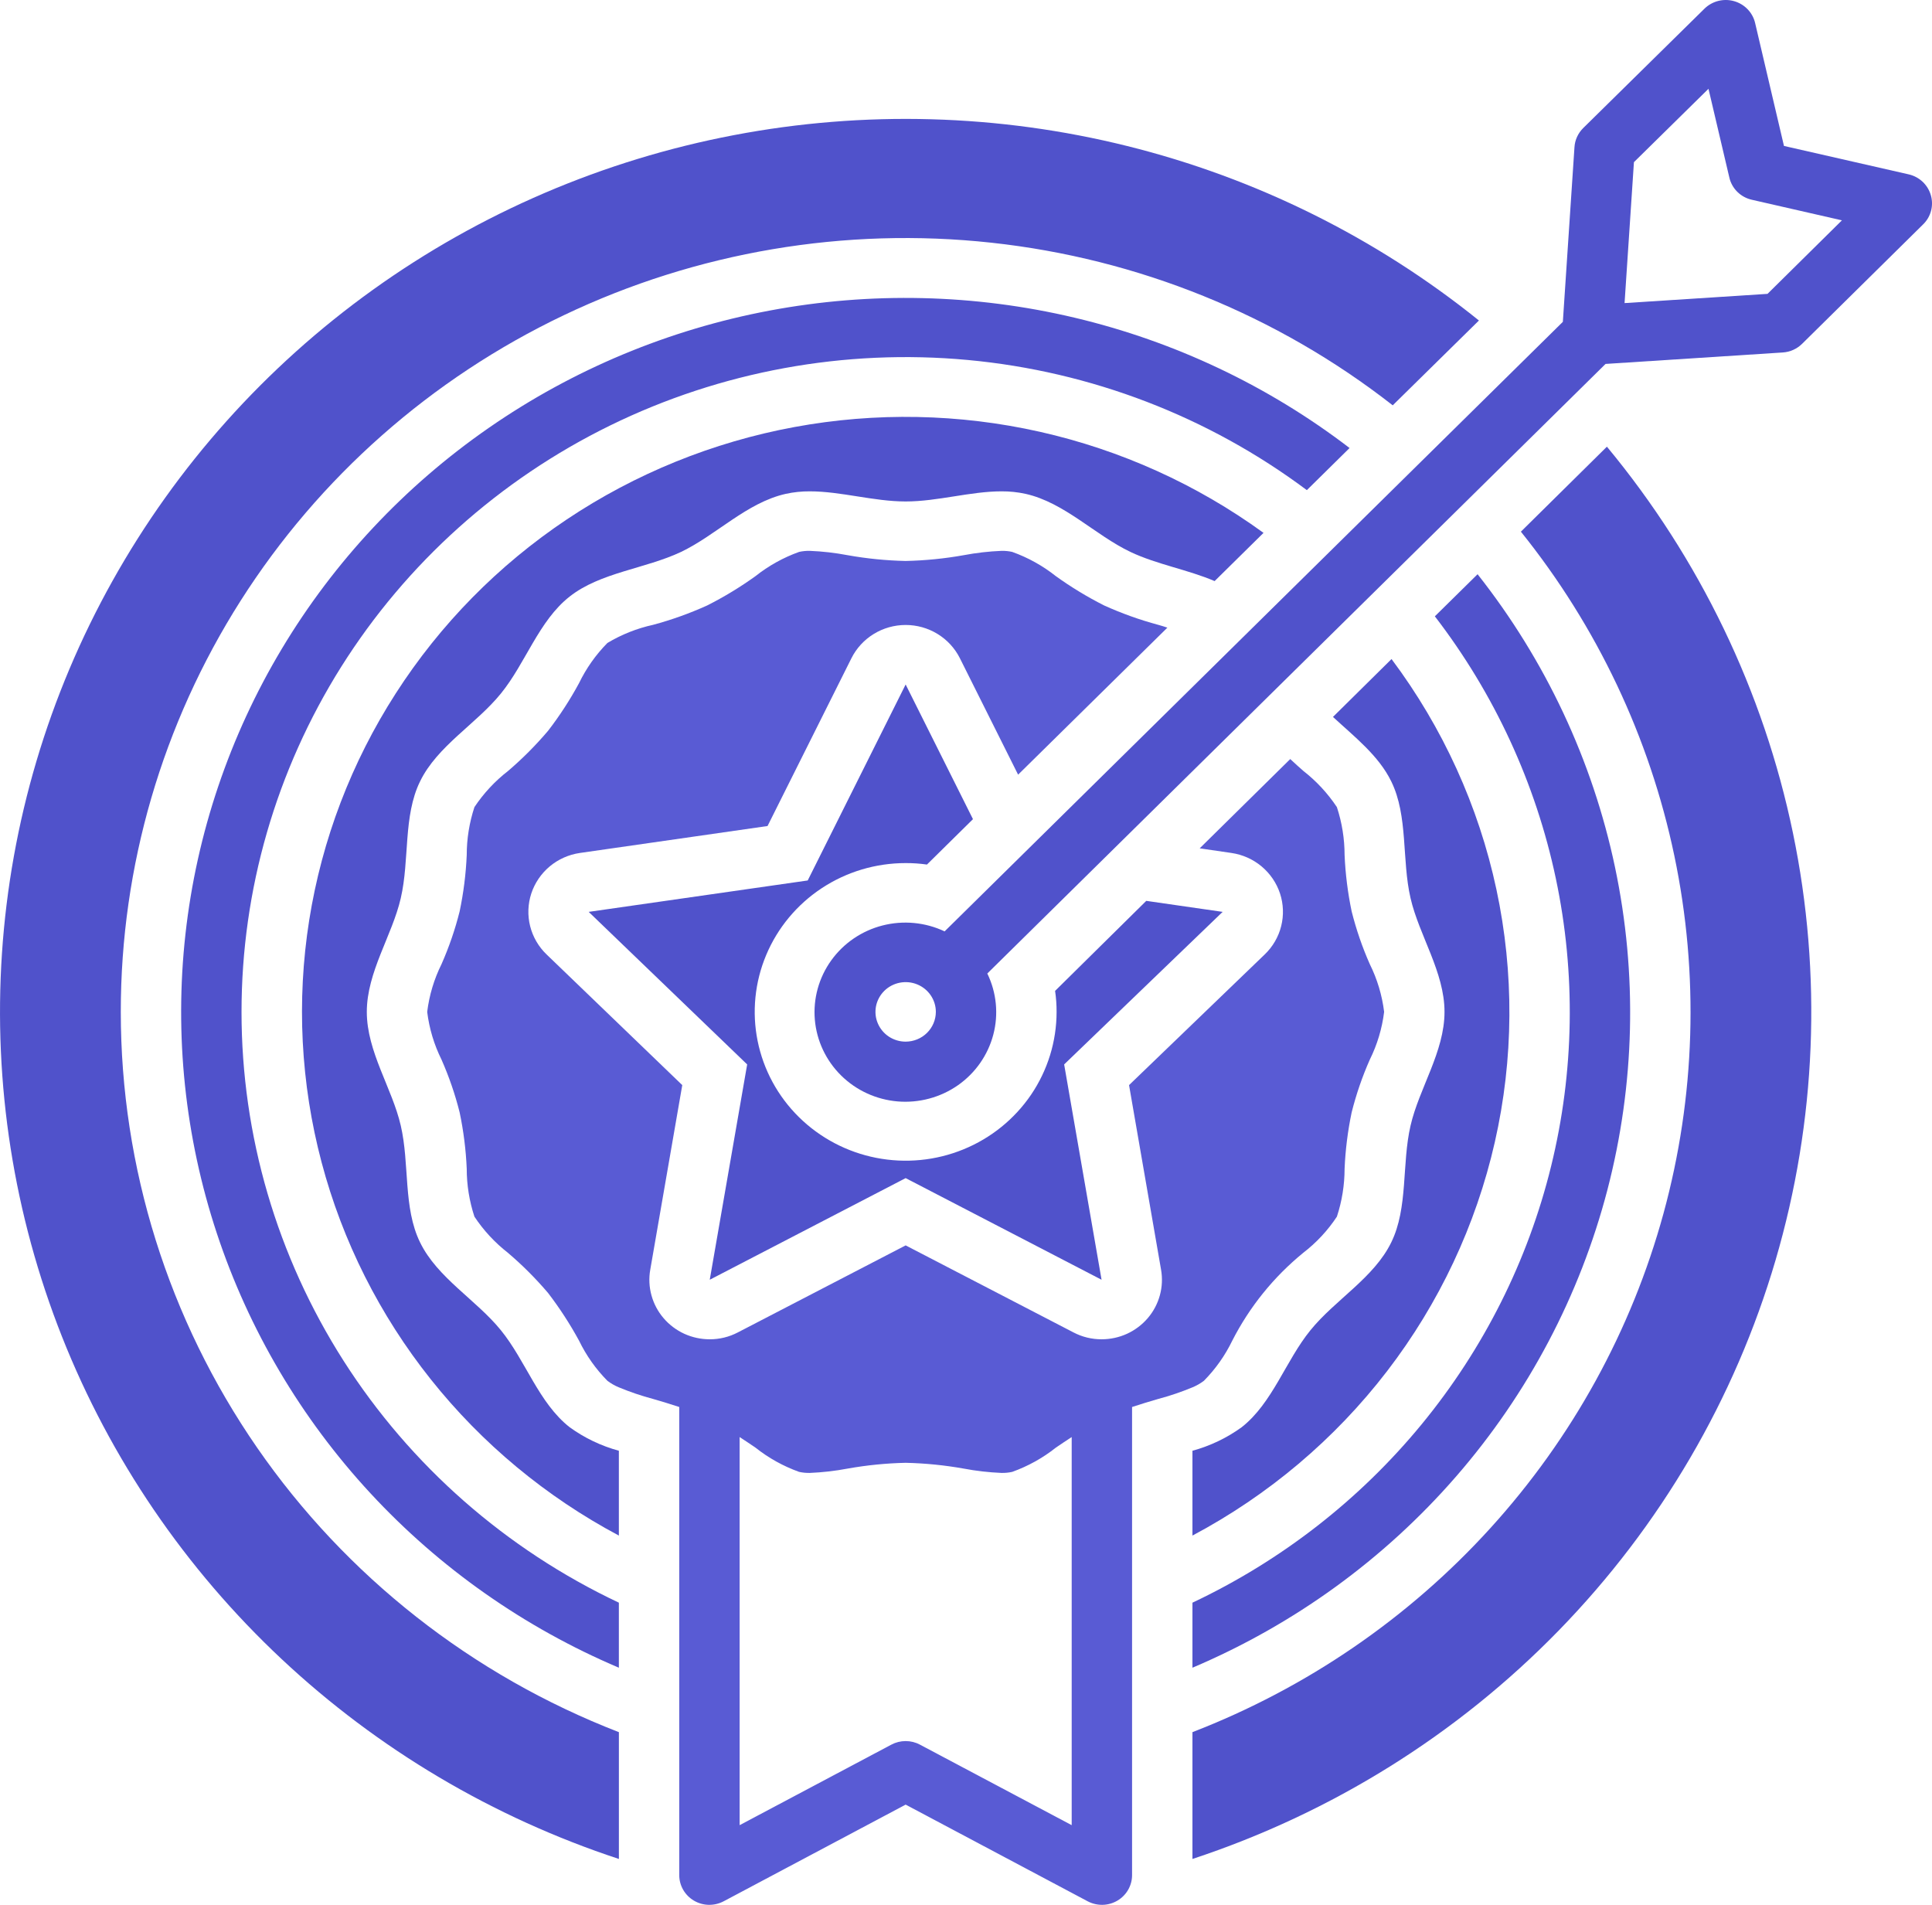
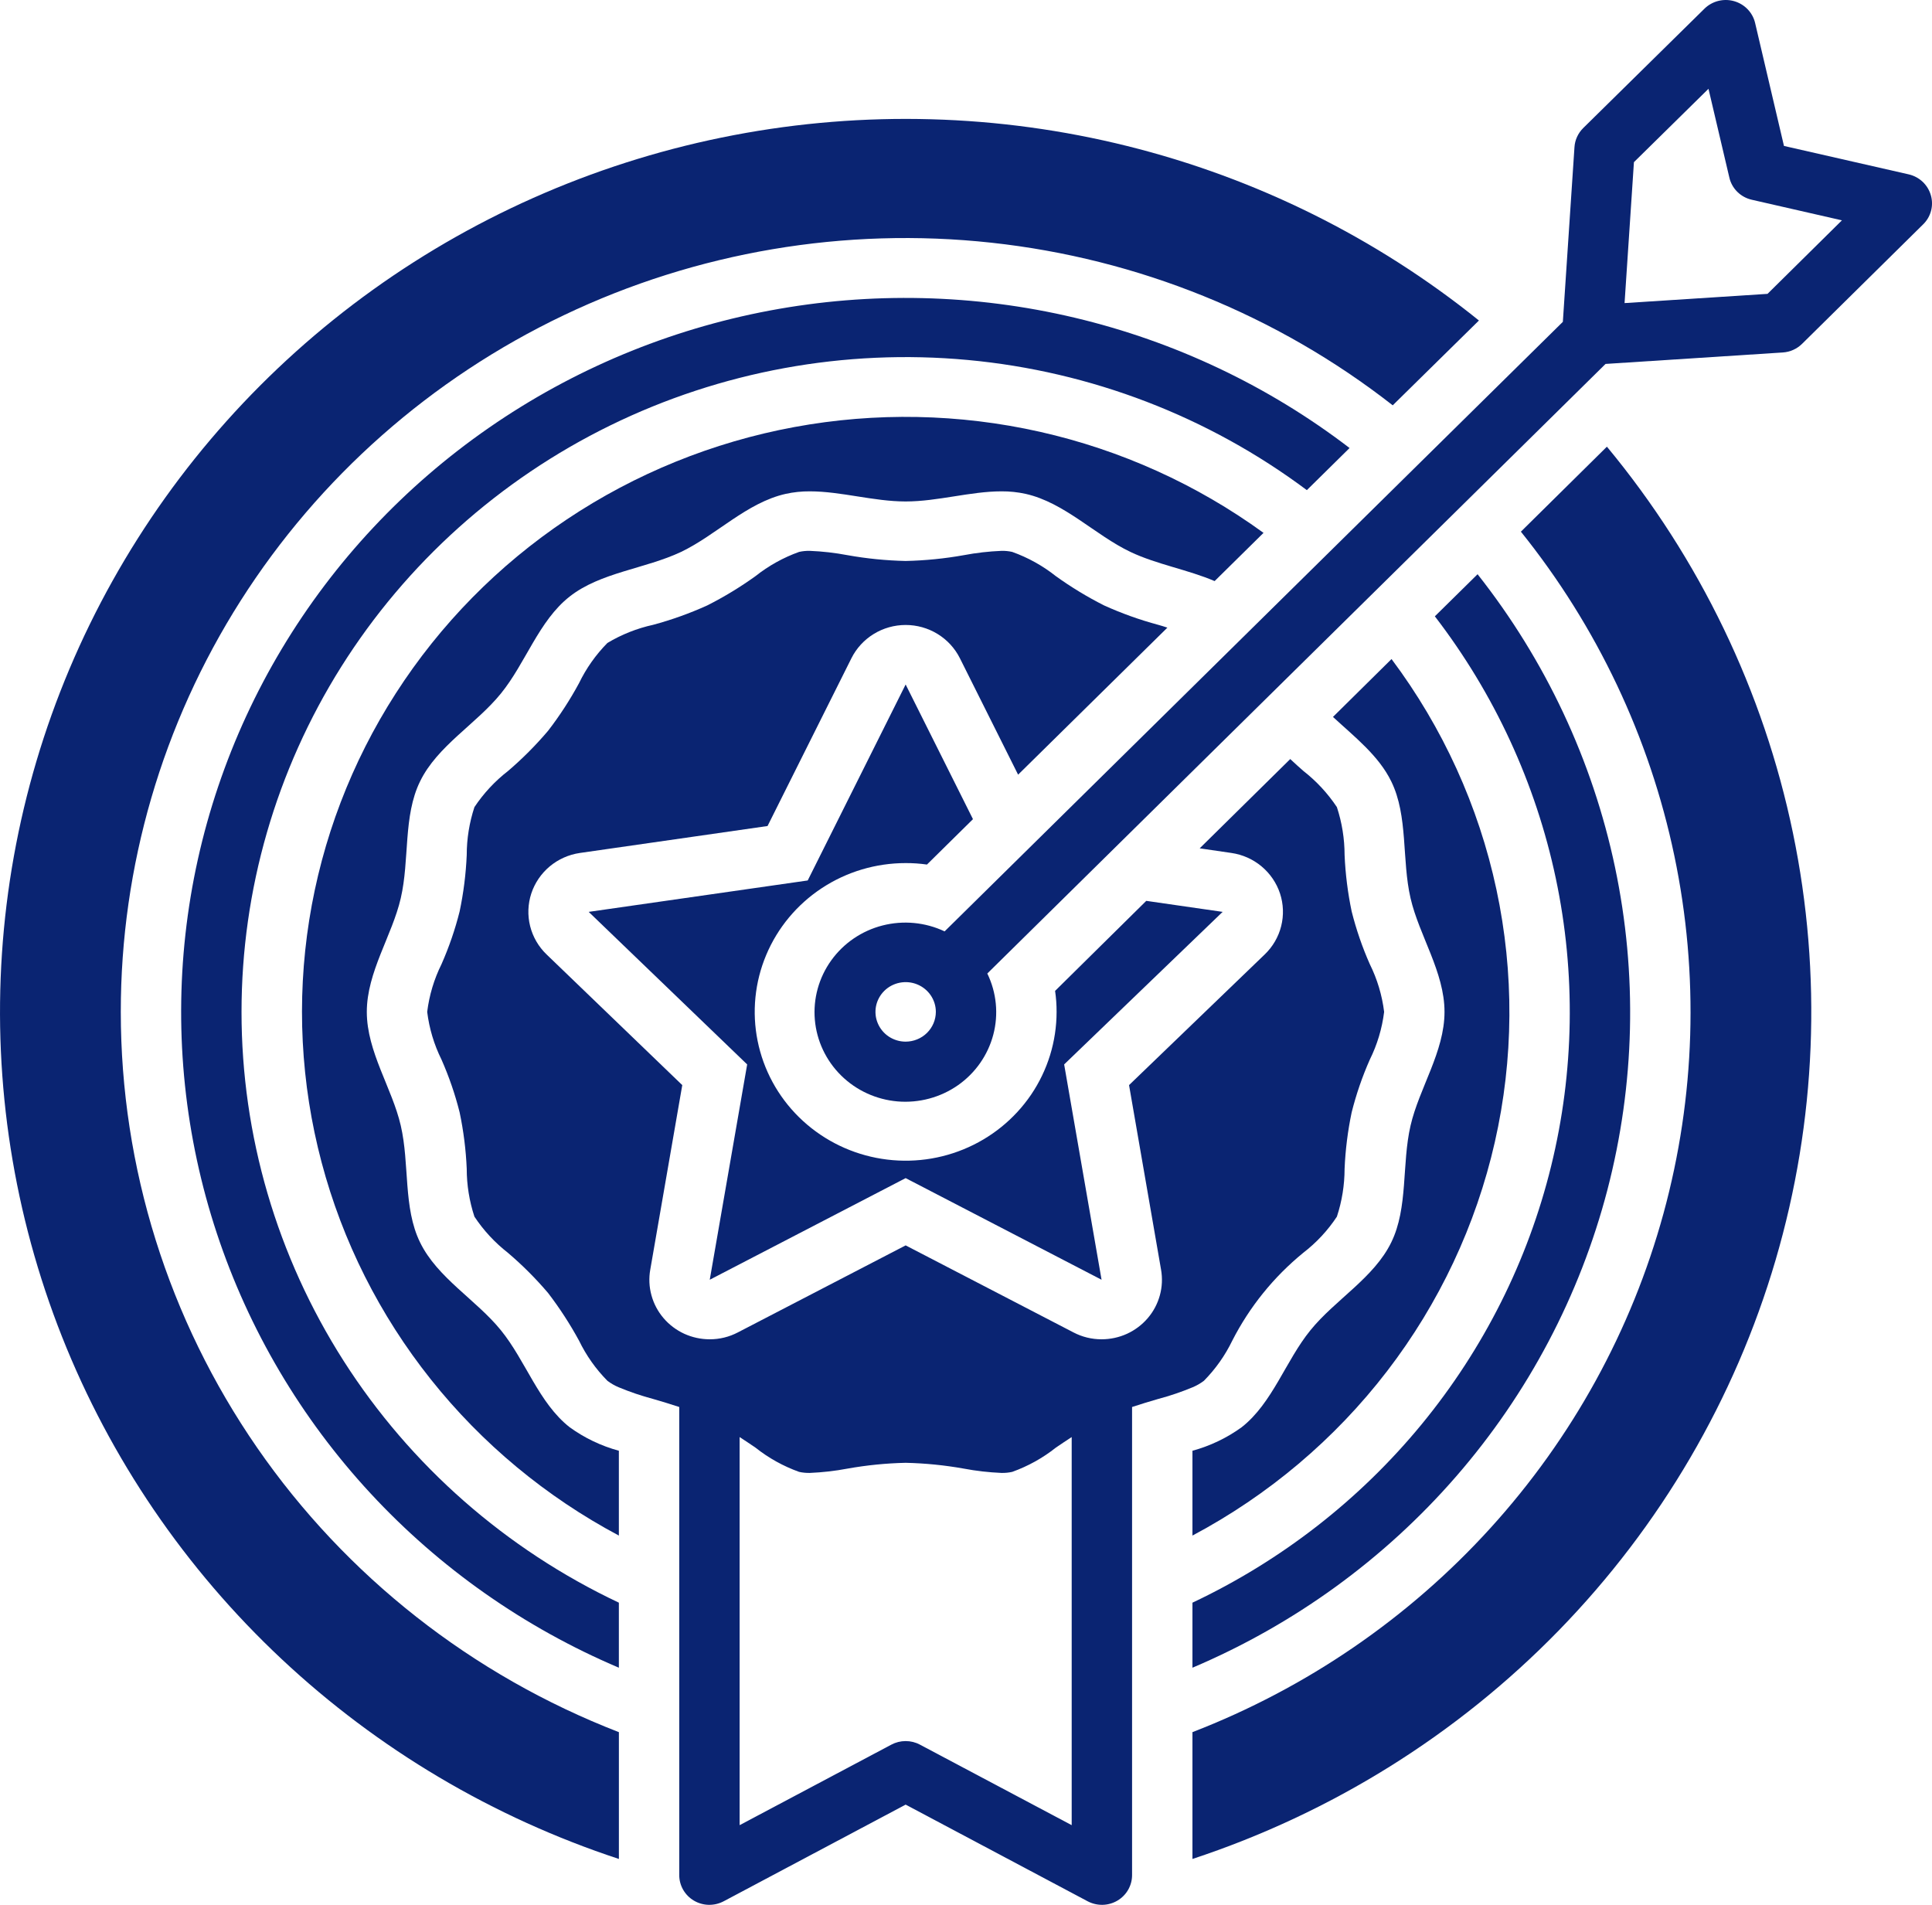
<svg xmlns="http://www.w3.org/2000/svg" width="71" height="70" viewBox="0 0 71 70" fill="none">
-   <path d="M70.957 7.173C70.903 6.985 70.799 6.815 70.656 6.68C70.512 6.545 70.335 6.451 70.141 6.407L65.56 5.363L64.5 0.846C64.456 0.656 64.36 0.481 64.224 0.34C64.088 0.198 63.915 0.096 63.725 0.042C63.535 -0.012 63.334 -0.014 63.142 0.035C62.951 0.084 62.776 0.183 62.636 0.321L58.182 4.706C57.993 4.894 57.878 5.142 57.861 5.407L57.434 11.827L34.714 34.227C34.003 33.891 33.195 33.815 32.432 34.01C31.67 34.205 31.002 34.66 30.547 35.294C30.092 35.928 29.878 36.7 29.945 37.474C30.012 38.248 30.354 38.974 30.911 39.523C31.468 40.073 32.204 40.41 32.989 40.476C33.774 40.541 34.558 40.331 35.201 39.883C35.844 39.434 36.305 38.775 36.503 38.023C36.701 37.272 36.623 36.475 36.283 35.775L57.589 14.769L59.003 13.374L65.515 12.953C65.783 12.936 66.035 12.823 66.225 12.636L70.674 8.245C70.815 8.108 70.915 7.936 70.965 7.747C71.015 7.559 71.012 7.36 70.957 7.173ZM33.282 38.279C33.063 38.279 32.849 38.215 32.666 38.095C32.484 37.975 32.342 37.804 32.258 37.604C32.173 37.404 32.152 37.184 32.194 36.972C32.237 36.76 32.343 36.565 32.498 36.412C32.653 36.259 32.851 36.155 33.066 36.113C33.281 36.071 33.504 36.092 33.707 36.175C33.91 36.258 34.083 36.398 34.205 36.578C34.327 36.758 34.392 36.969 34.392 37.185C34.391 37.475 34.274 37.753 34.066 37.958C33.858 38.163 33.576 38.278 33.282 38.279ZM64.955 10.799L59.702 11.138L60.046 5.959L62.786 3.263L63.552 6.522C63.597 6.723 63.7 6.906 63.847 7.051C63.994 7.196 64.18 7.297 64.384 7.342L67.69 8.097L64.955 10.799Z" fill="#5052CB" />
-   <path d="M8.876 37.185C8.876 32.706 10.144 28.316 12.537 24.508C14.931 20.701 18.355 17.628 22.424 15.635C26.492 13.643 31.045 12.809 35.568 13.229C40.091 13.649 44.406 15.306 48.026 18.012L49.596 16.464C46.611 14.179 43.167 12.546 39.492 11.675C35.818 10.804 31.997 10.715 28.285 11.413C24.573 12.111 21.054 13.58 17.962 15.724C14.871 17.867 12.278 20.635 10.356 23.843C8.434 27.051 7.227 30.626 6.815 34.33C6.404 38.034 6.797 41.782 7.969 45.324C9.141 48.866 11.065 52.122 13.612 54.874C16.16 57.627 19.272 59.812 22.743 61.286V58.896C18.59 56.935 15.085 53.856 12.631 50.015C10.177 46.173 8.875 41.725 8.876 37.185Z" fill="#5052CB" />
-   <path d="M18.406 48.883C17.502 47.768 16.071 46.958 15.438 45.657C14.811 44.382 15.056 42.775 14.728 41.364C14.412 39.991 13.48 38.651 13.48 37.185C13.48 35.72 14.412 34.38 14.728 33.007C15.056 31.596 14.811 29.989 15.438 28.714C16.071 27.413 17.502 26.604 18.406 25.488C19.316 24.372 19.798 22.814 20.935 21.922C22.067 21.031 23.709 20.905 25.029 20.282C26.321 19.664 27.442 18.471 28.873 18.149C29.164 18.085 29.462 18.054 29.76 18.056C30.903 18.056 32.107 18.428 33.282 18.428C34.458 18.428 35.662 18.056 36.805 18.056C37.103 18.054 37.401 18.085 37.692 18.149C39.123 18.471 40.244 19.664 41.542 20.282C42.507 20.741 43.65 20.932 44.637 21.354L46.434 19.582C43.984 17.802 41.188 16.538 38.221 15.869C35.255 15.201 32.18 15.141 29.189 15.694C26.197 16.247 23.354 17.402 20.834 19.085C18.315 20.768 16.174 22.945 14.545 25.48C12.915 28.014 11.832 30.852 11.363 33.816C10.894 36.781 11.049 39.809 11.818 42.712C12.587 45.616 13.954 48.332 15.834 50.692C17.713 53.052 20.065 55.005 22.743 56.43V53.313C22.092 53.136 21.479 52.843 20.935 52.449C19.798 51.557 19.316 49.999 18.406 48.883Z" fill="#5052CB" />
-   <path d="M4.439 37.185C4.437 31.841 5.964 26.604 8.843 22.076C11.723 17.548 15.838 13.911 20.719 11.584C25.599 9.257 31.045 8.333 36.434 8.919C41.822 9.504 46.934 11.575 51.182 14.895L54.35 11.778C50.571 8.733 46.16 6.544 41.428 5.367C36.697 4.19 31.76 4.053 26.969 4.966C22.178 5.879 17.649 7.82 13.703 10.65C9.757 13.481 6.49 17.132 4.135 21.346C1.779 25.559 0.392 30.232 0.072 35.033C-0.248 39.834 0.506 44.645 2.281 49.127C4.057 53.608 6.81 57.65 10.346 60.965C13.883 64.281 18.115 66.79 22.744 68.314V63.654C17.348 61.566 12.716 57.924 9.451 53.203C6.186 48.481 4.439 42.9 4.439 37.185ZM43.822 58.896V61.286C47.555 59.703 50.871 57.298 53.514 54.255C56.158 51.212 58.058 47.611 59.07 43.731C60.082 39.85 60.178 35.793 59.351 31.87C58.524 27.947 56.796 24.263 54.3 21.102L52.73 22.649C54.918 25.494 56.436 28.784 57.175 32.279C57.914 35.774 57.855 39.388 57.002 42.858C56.15 46.328 54.524 49.567 52.245 52.341C49.965 55.115 47.088 57.354 43.822 58.896Z" fill="#5052CB" />
-   <path d="M48.986 26.346C49.779 27.079 50.666 27.768 51.127 28.714C51.754 29.988 51.51 31.596 51.837 33.007C52.153 34.38 53.085 35.72 53.085 37.185C53.085 38.651 52.153 39.991 51.837 41.364C51.51 42.775 51.754 44.382 51.127 45.657C50.494 46.958 49.063 47.767 48.159 48.883C47.249 49.999 46.767 51.557 45.63 52.449C45.086 52.843 44.473 53.136 43.822 53.313V56.43C46.616 54.945 49.055 52.886 50.972 50.391C52.889 47.896 54.24 45.025 54.934 41.97C55.628 38.916 55.648 35.75 54.993 32.688C54.338 29.625 53.023 26.737 51.138 24.219L48.986 26.346Z" fill="#5052CB" />
-   <path d="M44.243 50.742C44.67 50.31 45.022 49.811 45.286 49.266C45.92 48.025 46.807 46.926 47.893 46.039C48.377 45.667 48.795 45.218 49.13 44.71C49.317 44.142 49.412 43.547 49.413 42.949C49.443 42.253 49.53 41.56 49.673 40.877C49.84 40.214 50.062 39.567 50.339 38.941C50.613 38.389 50.791 37.795 50.866 37.185C50.791 36.575 50.613 35.982 50.339 35.43C50.062 34.804 49.84 34.157 49.673 33.494C49.53 32.811 49.443 32.118 49.413 31.421C49.412 30.823 49.317 30.229 49.13 29.66C48.794 29.155 48.379 28.706 47.898 28.331C47.743 28.195 47.577 28.047 47.416 27.894L44.088 31.175L45.253 31.345C45.662 31.404 46.046 31.575 46.361 31.838C46.677 32.102 46.912 32.447 47.04 32.834C47.167 33.222 47.182 33.638 47.083 34.033C46.984 34.429 46.774 34.79 46.478 35.074L41.492 39.876L42.668 46.657C42.723 46.971 42.709 47.294 42.624 47.602C42.54 47.909 42.389 48.195 42.18 48.439C41.972 48.683 41.712 48.879 41.419 49.014C41.125 49.148 40.806 49.217 40.482 49.217C40.123 49.218 39.768 49.131 39.451 48.965L33.282 45.766L27.114 48.965C26.797 49.131 26.442 49.218 26.083 49.217C25.759 49.217 25.44 49.148 25.146 49.014C24.853 48.879 24.593 48.683 24.385 48.439C24.176 48.195 24.025 47.909 23.941 47.602C23.856 47.294 23.841 46.971 23.897 46.657L25.073 39.876L20.086 35.074C19.791 34.79 19.581 34.429 19.482 34.033C19.383 33.638 19.398 33.222 19.525 32.834C19.653 32.447 19.888 32.102 20.203 31.838C20.519 31.575 20.903 31.404 21.312 31.345L28.207 30.355L31.291 24.186C31.475 23.82 31.759 23.512 32.11 23.297C32.462 23.081 32.868 22.967 33.282 22.967C33.697 22.967 34.103 23.081 34.455 23.297C34.806 23.512 35.09 23.82 35.274 24.186L37.415 28.468L42.901 23.065C42.79 23.027 42.679 22.994 42.562 22.961C41.882 22.778 41.218 22.54 40.577 22.25C39.957 21.937 39.364 21.577 38.802 21.173C38.321 20.791 37.779 20.49 37.199 20.282C37.069 20.253 36.937 20.24 36.805 20.243C36.339 20.262 35.876 20.315 35.418 20.402C34.713 20.528 33.999 20.599 33.282 20.615C32.566 20.599 31.852 20.528 31.147 20.402C30.689 20.315 30.226 20.262 29.76 20.243C29.628 20.24 29.495 20.253 29.366 20.282C28.786 20.49 28.244 20.791 27.763 21.173C27.201 21.577 26.608 21.937 25.988 22.25C25.347 22.54 24.683 22.778 24.003 22.961C23.409 23.091 22.841 23.317 22.322 23.628C21.895 24.061 21.543 24.56 21.279 25.105C20.948 25.717 20.568 26.303 20.142 26.855C19.693 27.385 19.201 27.879 18.672 28.331C18.189 28.705 17.771 29.154 17.435 29.66C17.248 30.229 17.152 30.823 17.152 31.421C17.122 32.118 17.035 32.811 16.891 33.494C16.725 34.157 16.502 34.804 16.226 35.43C15.952 35.982 15.774 36.575 15.699 37.185C15.774 37.795 15.952 38.389 16.226 38.941C16.502 39.567 16.725 40.214 16.891 40.877C17.035 41.56 17.122 42.253 17.152 42.949C17.152 43.547 17.248 44.142 17.435 44.71C17.77 45.216 18.186 45.664 18.666 46.039C19.198 46.492 19.691 46.985 20.142 47.516C20.566 48.069 20.946 48.655 21.279 49.266C21.543 49.811 21.895 50.31 22.322 50.742C22.451 50.84 22.593 50.921 22.743 50.983C23.153 51.153 23.573 51.296 24.003 51.41C24.308 51.497 24.629 51.596 24.962 51.705V68.904C24.961 69.094 25.011 69.28 25.105 69.445C25.2 69.611 25.337 69.749 25.502 69.846C25.667 69.943 25.855 69.996 26.047 70C26.24 70.003 26.43 69.957 26.599 69.867L33.282 66.317L39.966 69.867C40.135 69.957 40.325 70.003 40.518 70C40.71 69.996 40.898 69.943 41.063 69.846C41.228 69.749 41.365 69.611 41.46 69.445C41.554 69.28 41.604 69.094 41.603 68.904V51.705C41.936 51.596 42.257 51.497 42.562 51.41C42.992 51.296 43.412 51.153 43.822 50.983C43.972 50.921 44.114 50.84 44.243 50.742ZM39.384 67.072L33.809 64.114C33.648 64.027 33.466 63.982 33.282 63.982C33.099 63.982 32.917 64.027 32.755 64.114L27.181 67.072V52.81C27.381 52.941 27.58 53.072 27.763 53.198C28.244 53.58 28.786 53.881 29.366 54.089C29.496 54.118 29.628 54.131 29.76 54.128C30.226 54.108 30.689 54.056 31.147 53.969C31.852 53.843 32.566 53.772 33.282 53.756C33.999 53.772 34.713 53.843 35.418 53.969C35.876 54.056 36.339 54.108 36.805 54.128C36.937 54.131 37.069 54.118 37.199 54.089C37.779 53.881 38.321 53.58 38.802 53.198C38.985 53.072 39.184 52.941 39.384 52.81V67.072Z" fill="#595BD4" />
-   <path d="M55.892 19.538C58.691 23.02 60.623 27.101 61.532 31.452C62.443 35.803 62.305 40.305 61.132 44.594C59.958 48.884 57.781 52.843 54.774 56.153C51.768 59.463 48.017 62.032 43.822 63.654V68.314C48.934 66.629 53.555 63.747 57.288 59.913C61.02 56.08 63.754 51.41 65.252 46.305C66.75 41.2 66.969 35.813 65.889 30.607C64.809 25.401 62.463 20.53 59.053 16.415L55.892 19.538ZM33.282 31.717C33.544 31.716 33.806 31.734 34.065 31.771L35.756 30.103L33.282 25.154L29.683 32.356L21.634 33.51L27.458 39.116L26.083 47.029L33.282 43.294L40.482 47.029L39.107 39.116L44.931 33.51L42.13 33.106H42.124L38.774 36.414C38.812 36.67 38.83 36.927 38.829 37.185C38.829 38.267 38.504 39.324 37.895 40.224C37.285 41.123 36.419 41.824 35.405 42.238C34.392 42.652 33.276 42.76 32.2 42.549C31.124 42.338 30.136 41.817 29.36 41.052C28.584 40.288 28.056 39.313 27.842 38.252C27.628 37.191 27.738 36.092 28.158 35.093C28.578 34.093 29.289 33.239 30.201 32.638C31.113 32.037 32.185 31.717 33.282 31.717Z" fill="#5052CB" />
+   <path d="M70.957 7.173C70.903 6.985 70.799 6.815 70.656 6.68C70.512 6.545 70.335 6.451 70.141 6.407L65.56 5.363L64.5 0.846C64.456 0.656 64.36 0.481 64.224 0.34C64.088 0.198 63.915 0.096 63.725 0.042C63.535 -0.012 63.334 -0.014 63.142 0.035C62.951 0.084 62.776 0.183 62.636 0.321L58.182 4.706C57.993 4.894 57.878 5.142 57.861 5.407L57.434 11.827L34.714 34.227C34.003 33.891 33.195 33.815 32.432 34.01C31.67 34.205 31.002 34.66 30.547 35.294C30.092 35.928 29.878 36.7 29.945 37.474C30.012 38.248 30.354 38.974 30.911 39.523C31.468 40.073 32.204 40.41 32.989 40.476C33.774 40.541 34.558 40.331 35.201 39.883C35.844 39.434 36.305 38.775 36.503 38.023C36.701 37.272 36.623 36.475 36.283 35.775L57.589 14.769L59.003 13.374L65.515 12.953C65.783 12.936 66.035 12.823 66.225 12.636L70.674 8.245C70.815 8.108 70.915 7.936 70.965 7.747C71.015 7.559 71.012 7.36 70.957 7.173ZM33.282 38.279C33.063 38.279 32.849 38.215 32.666 38.095C32.484 37.975 32.342 37.804 32.258 37.604C32.173 37.404 32.152 37.184 32.194 36.972C32.237 36.76 32.343 36.565 32.498 36.412C32.653 36.259 32.851 36.155 33.066 36.113C33.281 36.071 33.504 36.092 33.707 36.175C33.91 36.258 34.083 36.398 34.205 36.578C34.327 36.758 34.392 36.969 34.392 37.185C34.391 37.475 34.274 37.753 34.066 37.958C33.858 38.163 33.576 38.278 33.282 38.279ZM64.955 10.799L59.702 11.138L60.046 5.959L62.786 3.263L63.552 6.522C63.597 6.723 63.7 6.906 63.847 7.051C63.994 7.196 64.18 7.297 64.384 7.342L67.69 8.097L64.955 10.799Z" fill="#0A2472" />
+   <path d="M8.876 37.185C8.876 32.706 10.144 28.316 12.537 24.508C14.931 20.701 18.355 17.628 22.424 15.635C26.492 13.643 31.045 12.809 35.568 13.229C40.091 13.649 44.406 15.306 48.026 18.012L49.596 16.464C46.611 14.179 43.167 12.546 39.492 11.675C35.818 10.804 31.997 10.715 28.285 11.413C24.573 12.111 21.054 13.58 17.962 15.724C14.871 17.867 12.278 20.635 10.356 23.843C8.434 27.051 7.227 30.626 6.815 34.33C6.404 38.034 6.797 41.782 7.969 45.324C9.141 48.866 11.065 52.122 13.612 54.874C16.16 57.627 19.272 59.812 22.743 61.286V58.896C18.59 56.935 15.085 53.856 12.631 50.015C10.177 46.173 8.875 41.725 8.876 37.185Z" fill="#0A2472" />
+   <path d="M18.406 48.883C17.502 47.768 16.071 46.958 15.438 45.657C14.811 44.382 15.056 42.775 14.728 41.364C14.412 39.991 13.48 38.651 13.48 37.185C13.48 35.72 14.412 34.38 14.728 33.007C15.056 31.596 14.811 29.989 15.438 28.714C16.071 27.413 17.502 26.604 18.406 25.488C19.316 24.372 19.798 22.814 20.935 21.922C22.067 21.031 23.709 20.905 25.029 20.282C26.321 19.664 27.442 18.471 28.873 18.149C29.164 18.085 29.462 18.054 29.76 18.056C30.903 18.056 32.107 18.428 33.282 18.428C34.458 18.428 35.662 18.056 36.805 18.056C37.103 18.054 37.401 18.085 37.692 18.149C39.123 18.471 40.244 19.664 41.542 20.282C42.507 20.741 43.65 20.932 44.637 21.354L46.434 19.582C43.984 17.802 41.188 16.538 38.221 15.869C35.255 15.201 32.18 15.141 29.189 15.694C26.197 16.247 23.354 17.402 20.834 19.085C18.315 20.768 16.174 22.945 14.545 25.48C12.915 28.014 11.832 30.852 11.363 33.816C10.894 36.781 11.049 39.809 11.818 42.712C12.587 45.616 13.954 48.332 15.834 50.692C17.713 53.052 20.065 55.005 22.743 56.43V53.313C22.092 53.136 21.479 52.843 20.935 52.449C19.798 51.557 19.316 49.999 18.406 48.883Z" fill="#0A2472" />
+   <path d="M4.439 37.185C4.437 31.841 5.964 26.604 8.843 22.076C11.723 17.548 15.838 13.911 20.719 11.584C25.599 9.257 31.045 8.333 36.434 8.919C41.822 9.504 46.934 11.575 51.182 14.895L54.35 11.778C50.571 8.733 46.16 6.544 41.428 5.367C36.697 4.19 31.76 4.053 26.969 4.966C22.178 5.879 17.649 7.82 13.703 10.65C9.757 13.481 6.49 17.132 4.135 21.346C1.779 25.559 0.392 30.232 0.072 35.033C-0.248 39.834 0.506 44.645 2.281 49.127C4.057 53.608 6.81 57.65 10.346 60.965C13.883 64.281 18.115 66.79 22.744 68.314V63.654C17.348 61.566 12.716 57.924 9.451 53.203C6.186 48.481 4.439 42.9 4.439 37.185ZM43.822 58.896V61.286C47.555 59.703 50.871 57.298 53.514 54.255C56.158 51.212 58.058 47.611 59.07 43.731C60.082 39.85 60.178 35.793 59.351 31.87C58.524 27.947 56.796 24.263 54.3 21.102L52.73 22.649C54.918 25.494 56.436 28.784 57.175 32.279C57.914 35.774 57.855 39.388 57.002 42.858C56.15 46.328 54.524 49.567 52.245 52.341C49.965 55.115 47.088 57.354 43.822 58.896Z" fill="#0A2472" />
+   <path d="M48.986 26.346C49.779 27.079 50.666 27.768 51.127 28.714C51.754 29.988 51.51 31.596 51.837 33.007C52.153 34.38 53.085 35.72 53.085 37.185C53.085 38.651 52.153 39.991 51.837 41.364C51.51 42.775 51.754 44.382 51.127 45.657C50.494 46.958 49.063 47.767 48.159 48.883C47.249 49.999 46.767 51.557 45.63 52.449C45.086 52.843 44.473 53.136 43.822 53.313V56.43C46.616 54.945 49.055 52.886 50.972 50.391C52.889 47.896 54.24 45.025 54.934 41.97C55.628 38.916 55.648 35.75 54.993 32.688C54.338 29.625 53.023 26.737 51.138 24.219L48.986 26.346Z" fill="#0A2472" />
+   <path d="M44.243 50.742C44.67 50.31 45.022 49.811 45.286 49.266C45.92 48.025 46.807 46.926 47.893 46.039C48.377 45.667 48.795 45.218 49.13 44.71C49.317 44.142 49.412 43.547 49.413 42.949C49.443 42.253 49.53 41.56 49.673 40.877C49.84 40.214 50.062 39.567 50.339 38.941C50.613 38.389 50.791 37.795 50.866 37.185C50.791 36.575 50.613 35.982 50.339 35.43C50.062 34.804 49.84 34.157 49.673 33.494C49.53 32.811 49.443 32.118 49.413 31.421C49.412 30.823 49.317 30.229 49.13 29.66C48.794 29.155 48.379 28.706 47.898 28.331C47.743 28.195 47.577 28.047 47.416 27.894L44.088 31.175L45.253 31.345C45.662 31.404 46.046 31.575 46.361 31.838C46.677 32.102 46.912 32.447 47.04 32.834C47.167 33.222 47.182 33.638 47.083 34.033C46.984 34.429 46.774 34.79 46.478 35.074L41.492 39.876L42.668 46.657C42.723 46.971 42.709 47.294 42.624 47.602C42.54 47.909 42.389 48.195 42.18 48.439C41.972 48.683 41.712 48.879 41.419 49.014C41.125 49.148 40.806 49.217 40.482 49.217C40.123 49.218 39.768 49.131 39.451 48.965L33.282 45.766L27.114 48.965C26.797 49.131 26.442 49.218 26.083 49.217C25.759 49.217 25.44 49.148 25.146 49.014C24.853 48.879 24.593 48.683 24.385 48.439C24.176 48.195 24.025 47.909 23.941 47.602C23.856 47.294 23.841 46.971 23.897 46.657L25.073 39.876L20.086 35.074C19.791 34.79 19.581 34.429 19.482 34.033C19.383 33.638 19.398 33.222 19.525 32.834C19.653 32.447 19.888 32.102 20.203 31.838C20.519 31.575 20.903 31.404 21.312 31.345L28.207 30.355L31.291 24.186C31.475 23.82 31.759 23.512 32.11 23.297C32.462 23.081 32.868 22.967 33.282 22.967C33.697 22.967 34.103 23.081 34.455 23.297C34.806 23.512 35.09 23.82 35.274 24.186L37.415 28.468L42.901 23.065C42.79 23.027 42.679 22.994 42.562 22.961C41.882 22.778 41.218 22.54 40.577 22.25C39.957 21.937 39.364 21.577 38.802 21.173C38.321 20.791 37.779 20.49 37.199 20.282C37.069 20.253 36.937 20.24 36.805 20.243C36.339 20.262 35.876 20.315 35.418 20.402C34.713 20.528 33.999 20.599 33.282 20.615C32.566 20.599 31.852 20.528 31.147 20.402C30.689 20.315 30.226 20.262 29.76 20.243C29.628 20.24 29.495 20.253 29.366 20.282C28.786 20.49 28.244 20.791 27.763 21.173C27.201 21.577 26.608 21.937 25.988 22.25C25.347 22.54 24.683 22.778 24.003 22.961C23.409 23.091 22.841 23.317 22.322 23.628C21.895 24.061 21.543 24.56 21.279 25.105C20.948 25.717 20.568 26.303 20.142 26.855C19.693 27.385 19.201 27.879 18.672 28.331C18.189 28.705 17.771 29.154 17.435 29.66C17.248 30.229 17.152 30.823 17.152 31.421C17.122 32.118 17.035 32.811 16.891 33.494C16.725 34.157 16.502 34.804 16.226 35.43C15.952 35.982 15.774 36.575 15.699 37.185C15.774 37.795 15.952 38.389 16.226 38.941C16.502 39.567 16.725 40.214 16.891 40.877C17.035 41.56 17.122 42.253 17.152 42.949C17.152 43.547 17.248 44.142 17.435 44.71C17.77 45.216 18.186 45.664 18.666 46.039C19.198 46.492 19.691 46.985 20.142 47.516C20.566 48.069 20.946 48.655 21.279 49.266C21.543 49.811 21.895 50.31 22.322 50.742C22.451 50.84 22.593 50.921 22.743 50.983C23.153 51.153 23.573 51.296 24.003 51.41C24.308 51.497 24.629 51.596 24.962 51.705V68.904C24.961 69.094 25.011 69.28 25.105 69.445C25.2 69.611 25.337 69.749 25.502 69.846C25.667 69.943 25.855 69.996 26.047 70C26.24 70.003 26.43 69.957 26.599 69.867L33.282 66.317L39.966 69.867C40.135 69.957 40.325 70.003 40.518 70C40.71 69.996 40.898 69.943 41.063 69.846C41.228 69.749 41.365 69.611 41.46 69.445C41.554 69.28 41.604 69.094 41.603 68.904V51.705C41.936 51.596 42.257 51.497 42.562 51.41C42.992 51.296 43.412 51.153 43.822 50.983C43.972 50.921 44.114 50.84 44.243 50.742ZM39.384 67.072L33.809 64.114C33.648 64.027 33.466 63.982 33.282 63.982C33.099 63.982 32.917 64.027 32.755 64.114L27.181 67.072V52.81C27.381 52.941 27.58 53.072 27.763 53.198C28.244 53.58 28.786 53.881 29.366 54.089C29.496 54.118 29.628 54.131 29.76 54.128C30.226 54.108 30.689 54.056 31.147 53.969C31.852 53.843 32.566 53.772 33.282 53.756C33.999 53.772 34.713 53.843 35.418 53.969C35.876 54.056 36.339 54.108 36.805 54.128C36.937 54.131 37.069 54.118 37.199 54.089C37.779 53.881 38.321 53.58 38.802 53.198C38.985 53.072 39.184 52.941 39.384 52.81V67.072Z" fill="#0A2472" />
+   <path d="M55.892 19.538C58.691 23.02 60.623 27.101 61.532 31.452C62.443 35.803 62.305 40.305 61.132 44.594C59.958 48.884 57.781 52.843 54.774 56.153C51.768 59.463 48.017 62.032 43.822 63.654V68.314C48.934 66.629 53.555 63.747 57.288 59.913C61.02 56.08 63.754 51.41 65.252 46.305C66.75 41.2 66.969 35.813 65.889 30.607C64.809 25.401 62.463 20.53 59.053 16.415L55.892 19.538ZM33.282 31.717C33.544 31.716 33.806 31.734 34.065 31.771L35.756 30.103L33.282 25.154L29.683 32.356L21.634 33.51L27.458 39.116L26.083 47.029L33.282 43.294L40.482 47.029L39.107 39.116L44.931 33.51L42.13 33.106H42.124L38.774 36.414C38.812 36.67 38.83 36.927 38.829 37.185C38.829 38.267 38.504 39.324 37.895 40.224C37.285 41.123 36.419 41.824 35.405 42.238C34.392 42.652 33.276 42.76 32.2 42.549C31.124 42.338 30.136 41.817 29.36 41.052C28.584 40.288 28.056 39.313 27.842 38.252C27.628 37.191 27.738 36.092 28.158 35.093C28.578 34.093 29.289 33.239 30.201 32.638C31.113 32.037 32.185 31.717 33.282 31.717Z" fill="#0A2472" />
</svg>
